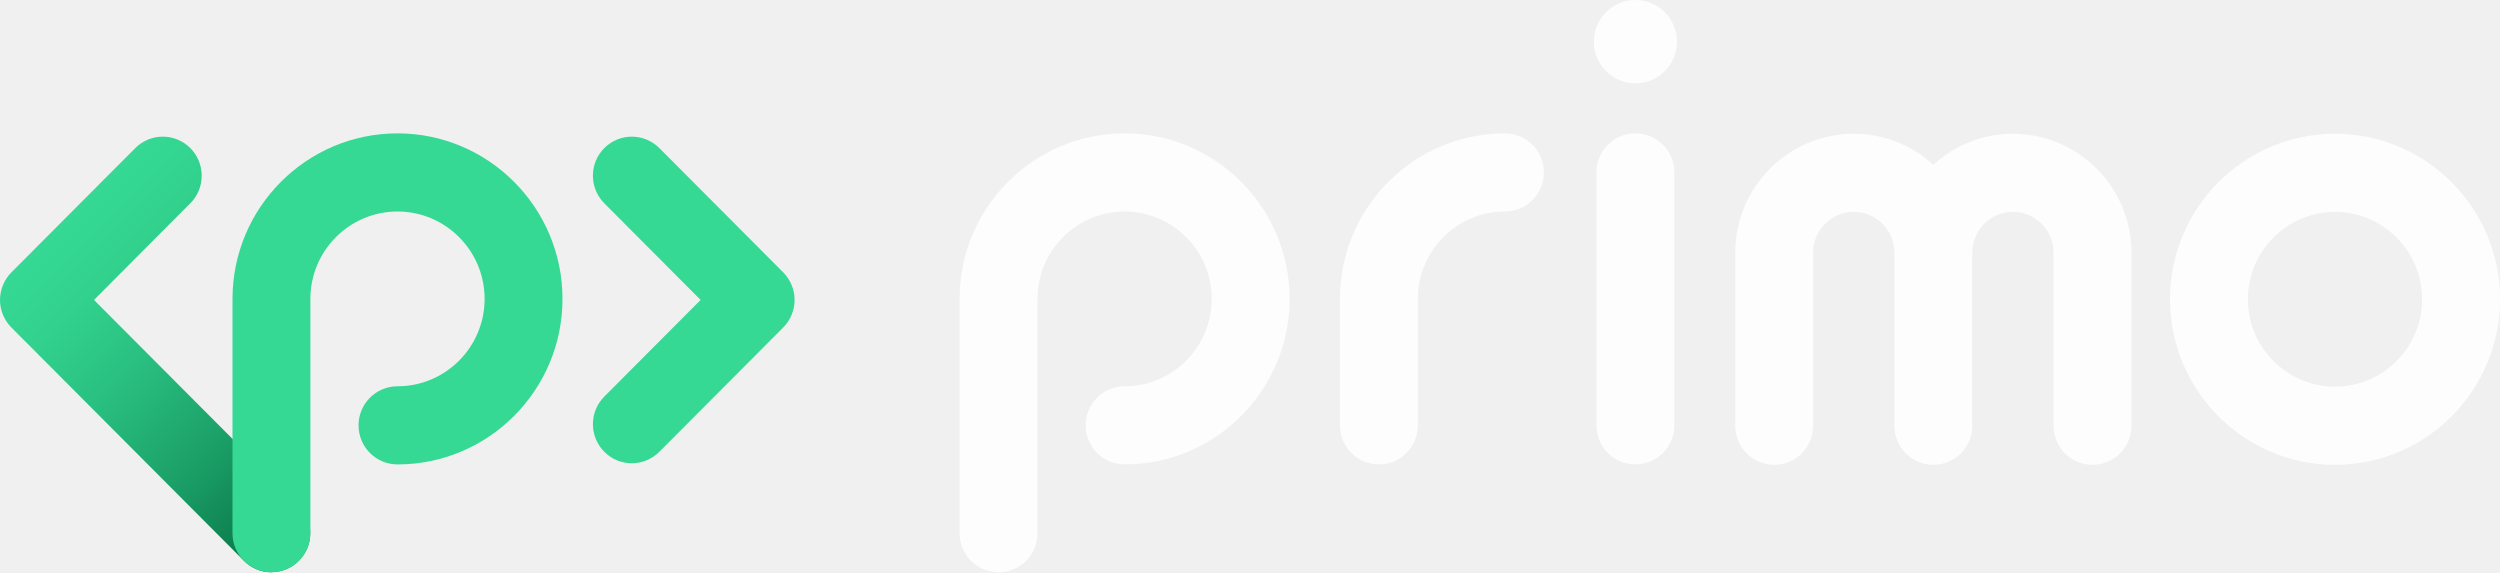
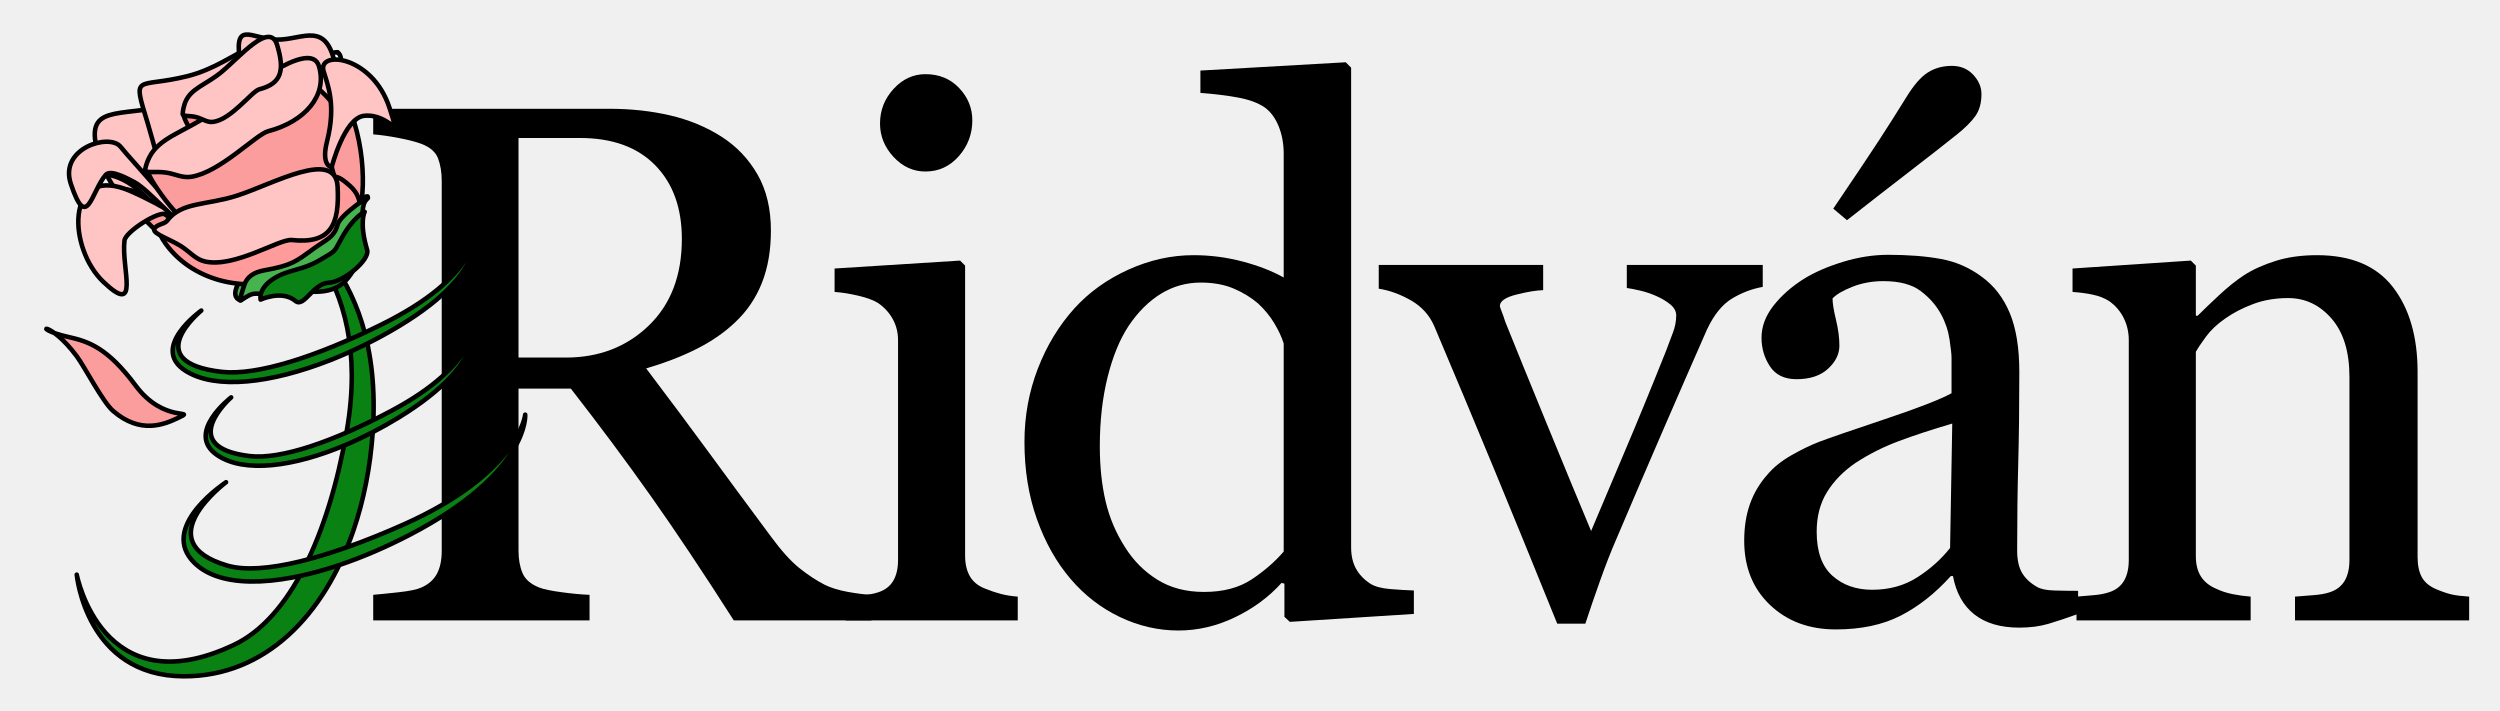
- <svg xmlns="http://www.w3.org/2000/svg" width="948" height="217" viewBox="0 0 948 217" fill="none">
-   <g clip-path="url(#clip0_101_87)">
-     <path d="M885.433 176.257C850.926 176.257 822.867 148.107 822.867 113.488C822.867 78.869 850.926 50.719 885.433 50.719C919.941 50.719 948 78.869 948 113.488C948 148.107 919.941 176.257 885.433 176.257ZM885.433 80.35C867.22 80.35 852.403 95.215 852.403 113.488C852.403 131.761 867.22 146.626 885.433 146.626C903.647 146.626 918.464 131.761 918.464 113.488C918.464 95.215 903.647 80.35 885.433 80.35Z" fill="#FDFDFD" />
-     <path d="M763.303 50.719C751.686 50.719 741.102 55.213 733.127 62.473C725.153 55.164 714.569 50.719 702.952 50.719C678.191 50.719 658.008 70.918 658.008 95.808V161.441C658.008 169.639 664.604 176.257 672.776 176.257C680.947 176.257 687.544 169.639 687.544 161.441V95.808C687.544 87.264 694.435 80.35 702.952 80.35C711.468 80.35 718.359 87.264 718.359 95.808V161.441C718.359 169.639 724.956 176.257 733.127 176.257C741.299 176.257 747.895 169.639 747.895 161.441V95.808C747.895 87.264 754.787 80.35 763.303 80.35C771.819 80.35 778.711 87.264 778.711 95.808V161.441C778.711 169.639 785.307 176.257 793.479 176.257C801.65 176.257 808.247 169.639 808.247 161.441V95.808C808.247 70.967 788.064 50.719 763.303 50.719Z" fill="#FDFDFD" />
-     <path d="M620.153 176.109C611.981 176.109 605.385 169.491 605.385 161.293V65.386C605.385 57.188 611.981 50.571 620.153 50.571C628.324 50.571 634.921 57.188 634.921 65.386V161.293C634.921 169.491 628.324 176.109 620.153 176.109Z" fill="#FDFDFD" />
-     <path d="M620.153 31.607C628.853 31.607 635.905 24.531 635.905 15.803C635.905 7.075 628.853 0 620.153 0C611.453 0 604.401 7.075 604.401 15.803C604.401 24.531 611.453 31.607 620.153 31.607Z" fill="#FDFDFD" />
-     <path d="M522.882 176.109C514.71 176.109 508.114 169.491 508.114 161.293V113.34C508.114 78.721 536.173 50.571 570.68 50.571C578.852 50.571 585.448 57.188 585.448 65.386C585.448 73.584 578.852 80.202 570.68 80.202C552.467 80.202 537.65 95.067 537.65 113.34V161.293C537.65 169.491 531.053 176.109 522.882 176.109Z" fill="#FDFDFD" />
-     <path d="M378.649 217C370.477 217 363.881 210.382 363.881 202.184V113.34C363.881 78.721 391.94 50.571 426.447 50.571C460.955 50.571 489.014 78.721 489.014 113.34C489.014 147.959 460.955 176.109 426.447 176.109C418.276 176.109 411.679 169.491 411.679 161.293C411.679 153.095 418.276 146.477 426.447 146.477C444.661 146.477 459.478 131.612 459.478 113.34C459.478 95.067 444.661 80.202 426.447 80.202C408.234 80.202 393.417 95.067 393.417 113.34V202.184C393.417 210.382 386.82 217 378.649 217Z" fill="#FDFDFD" />
-     <path d="M102.932 217C99.142 217 95.351 215.568 92.496 212.654L4.332 124.205C1.575 121.439 0 117.636 0 113.735C0 109.833 1.575 106.031 4.332 103.265L51.294 56.151C57.053 50.373 66.406 50.373 72.166 56.151C77.925 61.929 77.925 71.313 72.166 77.091L35.64 113.735L113.319 191.665C119.078 197.443 119.078 206.827 113.319 212.605C110.415 215.518 106.673 216.951 102.883 216.951L102.932 217Z" fill="url(#paint0_linear_101_87)" />
-     <path d="M239.584 175.664C235.794 175.664 232.003 174.232 229.148 171.318C223.389 165.54 223.389 156.157 229.148 150.379L265.674 113.735L229.148 77.091C223.389 71.313 223.389 61.929 229.148 56.151C234.908 50.373 244.261 50.373 250.02 56.151L296.982 103.265C299.739 106.031 301.314 109.833 301.314 113.735C301.314 117.636 299.739 121.439 296.982 124.205L250.02 171.318C247.116 174.232 243.375 175.664 239.584 175.664Z" fill="#35D994" />
-     <path d="M102.932 217C94.761 217 88.164 210.382 88.164 202.184V113.34C88.164 78.721 116.223 50.571 150.731 50.571C185.239 50.571 213.298 78.721 213.298 113.34C213.298 147.959 185.239 176.109 150.731 176.109C142.559 176.109 135.963 169.491 135.963 161.293C135.963 153.095 142.559 146.477 150.731 146.477C168.945 146.477 183.762 131.612 183.762 113.34C183.762 95.067 168.945 80.202 150.731 80.202C132.517 80.202 117.7 95.067 117.7 113.34V202.184C117.7 210.382 111.104 217 102.932 217Z" fill="#35D994" />
+ <svg xmlns="http://www.w3.org/2000/svg" clip-rule="evenodd" fill-rule="evenodd" stroke-linecap="round" stroke-linejoin="round" viewBox="0 0 1015.67 288.794">
+   <g>
+     <path d="m354.065 252.055h-55.957c-12.402-19.433-23.608-36.23-33.618-50.391-10.01-14.16-20.874-28.759-32.593-43.798h-21.24v65.918c0 3.418.537 6.421 1.611 9.008 1.075 2.588 3.369 4.566 6.885 5.933 1.758.684 4.834 1.318 9.229 1.904 4.394.586 8.105.928 11.132 1.026v10.4h-87.89v-10.4c2.344-.196 5.737-.537 10.18-1.026 4.444-.488 7.544-1.123 9.302-1.904 2.93-1.27 5.054-3.125 6.372-5.566 1.319-2.442 1.978-5.567 1.978-9.375v-150.293c0-3.418-.488-6.445-1.465-9.082s-3.271-4.639-6.885-6.006c-2.441-.879-5.615-1.685-9.521-2.417-3.907-.733-7.227-1.196-9.961-1.392v-10.4h95.947c8.789 0 17.041.903 24.756 2.71 7.715 1.807 14.697 4.712 20.947 8.716 6.055 3.906 10.889 9.009 14.502 15.308 3.613 6.299 5.42 13.892 5.42 22.778 0 8.008-1.221 15.088-3.662 21.241-2.441 6.152-6.055 11.474-10.84 15.967-4.394 4.199-9.668 7.836-15.82 10.913-6.153 3.076-12.94 5.688-20.362 7.837 10.254 13.574 18.775 25 25.562 34.277s15.112 20.557 24.976 33.838c4.296 5.859 8.178 10.18 11.645 12.964 3.467 2.783 6.909 5.053 10.327 6.811 2.539 1.27 5.713 2.246 9.522 2.93 3.808.683 6.982 1.074 9.521 1.172zm-77.051-154.98c0-12.598-3.613-22.583-10.839-29.956-7.227-7.373-17.432-11.06-30.616-11.06h-24.902v89.209h19.189c13.477 0 24.707-4.321 33.692-12.964 8.984-8.642 13.476-20.386 13.476-35.229z" />
+     <path d="m413.479 252.055h-69.873v-9.668c2.246-.195 4.566-.39 6.958-.586 2.393-.195 4.468-.586 6.226-1.172 2.734-.879 4.761-2.417 6.079-4.614s1.977-5.054 1.977-8.569v-89.209c0-3.125-.708-5.982-2.124-8.57-1.416-2.587-3.393-4.76-5.932-6.518-1.856-1.172-4.541-2.173-8.057-3.003-3.515-.83-6.738-1.343-9.668-1.538v-9.522l50.977-3.222 2.051 2.05v117.774c0 3.418.659 6.25 1.977 8.496s3.394 3.906 6.226 4.98c2.148.879 4.248 1.587 6.299 2.124 2.05.538 4.345.904 6.884 1.099zm-18.457-203.174c0 5.566-1.831 10.425-5.493 14.575s-8.179 6.226-13.55 6.226c-4.98 0-9.301-1.978-12.964-5.933-3.662-3.955-5.493-8.472-5.493-13.55 0-5.371 1.831-10.059 5.493-14.062 3.663-4.004 7.984-6.006 12.964-6.006 5.567 0 10.132 1.88 13.697 5.64 3.564 3.76 5.346 8.13 5.346 13.11z" />
+     <path d="m574.407 249.418-50.391 3.223-2.197-2.051v-13.476l-1.172-.293c-5.078 5.664-11.352 10.302-18.823 13.916-7.471 3.613-15.161 5.42-23.071 5.42-8.203 0-16.138-1.831-23.804-5.494-7.666-3.662-14.331-8.813-19.995-15.454-5.762-6.738-10.327-14.843-13.696-24.316-3.37-9.473-5.054-19.922-5.054-31.348 0-10.449 1.807-20.361 5.42-29.736s8.594-17.578 14.941-24.609c5.957-6.543 13.257-11.768 21.9-15.674 8.642-3.906 17.456-5.86 26.44-5.86 6.738 0 13.355.855 19.849 2.564s12.085 3.882 16.772 6.518v-50.244c0-4.101-.683-7.837-2.051-11.206-1.367-3.369-3.271-5.933-5.713-7.691-2.734-1.855-6.42-3.198-11.059-4.028s-9.644-1.44-15.015-1.831v-9.082l59.033-3.369 2.198 2.197v194.824c0 3.418.659 6.323 1.977 8.716 1.319 2.392 3.247 4.419 5.786 6.079 1.856 1.172 4.541 1.904 8.057 2.197s6.738.488 9.668.586zm-52.881-25.341v-84.522c-.781-2.539-2.051-5.273-3.808-8.203-1.758-2.93-3.956-5.615-6.592-8.057-2.832-2.441-6.153-4.467-9.961-6.079-3.809-1.611-8.252-2.417-13.33-2.417-5.86 0-11.255 1.514-16.187 4.541-4.931 3.028-9.302 7.373-13.11 13.037-3.613 5.469-6.47 12.427-8.569 20.874-2.1 8.448-3.15 17.798-3.15 28.052 0 8.203.781 15.65 2.344 22.339 1.562 6.689 4.199 12.915 7.91 18.677 3.418 5.469 7.788 9.863 13.11 13.183 5.323 3.321 11.646 4.981 18.97 4.981 7.813 0 14.282-1.709 19.409-5.127s9.449-7.178 12.964-11.279z" />
+     <path d="m716.145 116.557c-4.394.781-8.569 2.368-12.524 4.761-3.955 2.392-7.349 6.616-10.181 12.671-5.762 13.086-11.719 26.733-17.871 40.942s-12.549 29.126-19.189 44.751c-1.953 4.492-4.029 9.815-6.226 15.967s-4.224 12.06-6.079 17.724h-11.426c-9.277-22.949-17.822-43.872-25.635-62.768-7.812-18.897-15.918-38.257-24.316-58.081-1.953-4.492-5.103-7.984-9.448-10.474-4.346-2.49-8.716-4.077-13.111-4.761v-9.667h66.797v10.253c-2.929.098-6.591.708-10.986 1.831-4.395 1.124-6.592 2.662-6.592 4.615 0 .293.244 1.05.733 2.27.488 1.221.976 2.613 1.464 4.175 4.004 9.961 9.668 23.877 16.993 41.748 7.324 17.871 13.281 32.275 17.871 43.213 3.515-8.398 7.934-18.848 13.257-31.348 5.322-12.5 11.059-26.465 17.211-41.894.977-2.637 1.905-5.103 2.784-7.398s1.318-4.614 1.318-6.958c0-1.66-.806-3.149-2.417-4.467-1.611-1.319-3.54-2.466-5.786-3.443-2.246-.976-4.443-1.709-6.592-2.197-2.148-.488-3.906-.83-5.273-1.025v-9.375h55.224z" />
+     <path d="m844.261 249.418c-4.59 1.661-8.619 3.003-12.085 4.029-3.467 1.025-7.398 1.538-11.792 1.538-7.618 0-13.697-1.782-18.238-5.347-4.541-3.564-7.446-8.765-8.716-15.6h-.878c-6.348 7.031-13.16 12.402-20.435 16.113s-16.04 5.566-26.294 5.566c-10.84 0-19.751-3.32-26.733-9.961-6.983-6.64-10.474-15.332-10.474-26.074 0-5.566.781-10.547 2.344-14.941 1.562-4.395 3.906-8.35 7.031-11.866 2.441-2.929 5.664-5.542 9.668-7.837 4.004-2.294 7.764-4.125 11.279-5.493 4.395-1.66 13.306-4.736 26.734-9.228 13.427-4.492 22.485-8.008 27.173-10.547v-14.502c0-1.27-.269-3.711-.806-7.324-.537-3.614-1.685-7.031-3.443-10.254-1.953-3.613-4.711-6.763-8.276-9.448-3.564-2.686-8.618-4.029-15.161-4.029-4.492 0-8.667.757-12.524 2.271-3.858 1.513-6.568 3.1-8.13 4.761 0 1.953.464 4.834 1.391 8.642.928 3.809 1.392 7.324 1.392 10.547 0 3.418-1.538 6.543-4.614 9.375-3.077 2.832-7.349 4.248-12.818 4.248-4.883 0-8.471-1.733-10.766-5.2s-3.443-7.349-3.443-11.646c0-4.492 1.587-8.789 4.761-12.89 3.174-4.102 7.3-7.764 12.378-10.987 4.394-2.734 9.717-5.053 15.967-6.958 6.25-1.904 12.353-2.856 18.31-2.856 8.203 0 15.357.561 21.46 1.685 6.104 1.123 11.646 3.54 16.626 7.25 4.981 3.614 8.765 8.521 11.353 14.722s3.882 14.185 3.882 23.95c0 13.965-.147 26.343-.44 37.134s-.439 22.583-.439 35.376c0 3.809.659 6.836 1.977 9.082 1.319 2.246 3.345 4.151 6.079 5.713 1.465.879 3.784 1.367 6.958 1.465s6.421.146 9.742.146zm-51.124-77.343c-8.3 2.441-15.576 4.834-21.826 7.177-6.25 2.344-12.06 5.274-17.431 8.789-4.883 3.321-8.741 7.251-11.573 11.792s-4.248 9.937-4.248 16.187c0 8.105 2.124 14.062 6.372 17.871s9.644 5.713 16.187 5.713c6.934 0 13.037-1.685 18.31-5.054 5.274-3.369 9.717-7.348 13.331-11.938zm11.866-133.887c0 3.711-.855 6.738-2.564 9.082-1.709 2.344-4.223 4.834-7.544 7.471-4.883 3.906-11.255 8.887-19.116 14.941-7.861 6.055-16.333 12.646-25.415 19.775l-5.566-4.688c8.789-12.988 14.917-22.143 18.383-27.466 3.467-5.322 7.203-11.206 11.206-17.651 3.028-4.981 5.958-8.374 8.79-10.181 2.832-1.807 6.103-2.71 9.814-2.71 3.516 0 6.396 1.196 8.643 3.589 2.246 2.393 3.369 5.005 3.369 7.837z" />
+     <path d="m1003.14 252.055h-70.754v-9.668c2.246-.195 4.711-.39 7.397-.586 2.686-.195 4.907-.586 6.665-1.172 2.734-.879 4.761-2.417 6.079-4.614s1.978-5.054 1.978-8.569v-74.268c0-10.254-2.417-18.164-7.251-23.73-4.834-5.567-10.718-8.35-17.652-8.35-5.175 0-9.912.806-14.209 2.417s-8.105 3.589-11.425 5.933c-3.223 2.246-5.787 4.663-7.691 7.251s-3.296 4.663-4.175 6.225v83.057c0 3.32.684 6.055 2.051 8.203s3.418 3.809 6.152 4.98c2.051.977 4.273 1.709 6.665 2.198 2.393.488 4.859.83 7.398 1.025v9.668h-70.752v-9.668c2.246-.195 4.565-.39 6.958-.586 2.393-.195 4.468-.586 6.226-1.172 2.734-.879 4.76-2.417 6.079-4.614 1.318-2.197 1.977-5.054 1.977-8.569v-89.209c0-3.321-.708-6.372-2.124-9.156-1.416-2.783-3.393-5.053-5.932-6.811-1.856-1.172-4.053-2.026-6.592-2.564-2.539-.537-5.274-.903-8.203-1.098v-9.522l48.047-3.222 2.05 2.05v20.362h.733c2.343-2.344 5.273-5.152 8.789-8.423 3.515-3.272 6.836-5.933 9.961-7.983 3.613-2.344 7.91-4.297 12.89-5.86 4.981-1.562 10.596-2.344 16.846-2.344 13.867 0 24.146 4.322 30.835 12.964 6.689 8.643 10.034 20.142 10.034 34.497v75.147c0 3.418.586 6.177 1.758 8.276 1.172 2.1 3.174 3.736 6.006 4.907 2.344.977 4.37 1.661 6.079 2.051 1.709.391 4.077.684 7.107.879z" />
  </g>
-   <defs>
-     <linearGradient id="paint0_linear_101_87" x1="27.813" y1="79.708" x2="137.201" y2="188.744" gradientUnits="userSpaceOnUse">
-       <stop stop-color="#35D994" />
-       <stop offset="0.16" stop-color="#32D28E" />
-       <stop offset="0.38" stop-color="#29BF80" />
-       <stop offset="0.64" stop-color="#1CA169" />
-       <stop offset="0.93" stop-color="#097649" />
-       <stop offset="0.95" stop-color="#097548" />
-     </linearGradient>
-     <clipPath id="clip0_101_87">
-       <rect width="948" height="217" fill="white" />
-     </clipPath>
-   </defs>
+   <g fill-rule="evenodd" stroke="#000" stroke-linecap="round" stroke-linejoin="round" stroke-width="1.85">
+     <path d="m97.737 122.006s-3.091-.532-1.863-4.567c1.132-3.722 3.452-7.611 7.453-8.329 11.165-2.004 12.84-3.545 19.938-8.721 5.217-3.804 8.46-4.629 9.842-9.87 1.1-4.171 19.054-13.131 15.888-10.167-4.714 4.412-.95 19.176-14.951 29.385-7.553 5.507-19.172 7.774-28.273 8.694-7.77.785-8.034 3.575-8.034 3.575z" fill="#47b34f" />
+     <path d="m40.022 62.878c-6.416-21.166 8.194-14.926 29.285-20.247 21.091-5.321 40.676-20.189 47.091.977 6.416 21.167-5.48 42.639-26.571 47.96-5.287 1.334-10.636 4.961-15.806 4.167-15.453-2.374-29.192-16.997-33.999-32.857z" fill="#ffc5c5" />
+     <g fill="#0a8113">
+       <path d="m31.178 233.459s10.273 53.949 63.931 28.49c22.606-10.725 38.272-44.269 45.755-86.806 11.647-66.212-30.137-88.977-30.137-88.977s45.658 18.158 40.705 89.443c-.978 14.075-3.642 27.599-7.852 39.889-11.824 34.528-35.838 59.322-68.883 59.263-39.702-.071-43.519-41.302-43.519-41.302z" />
+       <path d="m91.838 195.908s-32.552 24.249.569 33.884c13.954 4.059 40.889-3.073 71.285-16.578 47.315-21.022 49.683-44.746 49.683-44.746s1.854 23.365-46.784 48.731c-9.603 5.008-19.354 9.199-28.758 12.364-26.419 8.89-50.102 9.682-60.094-2.245-12.004-14.331 14.099-31.41 14.099-31.41z" />
+       <path d="m93.902 161.446s-22.904 20.135 7.409 23.833c12.771 1.558 34.365-5.986 57.62-18.347 36.198-19.241 33.378-36.187 33.378-36.187s6.36 16.298-30.082 38.725c-7.195 4.428-14.684 8.294-22.085 11.403-20.794 8.736-40.9 11.507-51.888 4.032-13.201-8.981 5.649-23.459 5.649-23.459z" />
+       <path d="m81.779 126.169s-25.751 21.041 8.33 24.905c14.358 1.628 38.635-6.255 64.78-19.172 40.696-20.106 37.526-37.814 37.526-37.814s7.15 17.031-33.821 40.466c-8.089 4.628-16.508 8.667-24.83 11.916-23.377 9.129-45.982 12.025-58.336 4.214-14.842-9.385 6.351-24.515 6.351-24.515z" />
+     </g>
+     <path d="m57.682 87.877c-17.404-19.682-28.052-11.431-12.402-11.376 8.276.029 16.279 1.007 34.057 20.261 17.778 19.254 27.039 5.528 21.692 13.734-5.346 8.205-30.212-7.763-43.347-22.619z" fill="#fc9d9d" />
+     <path d="m60.061 50.255c-6.416-21.166-4.811-14.043 16.28-19.364 21.091-5.321 32.011-23.879 38.427-2.712 6.416 21.167 2.151 38.731-18.94 44.052-5.287 1.334-10.636 4.961-15.806 4.167-15.453-2.374-15.153-10.282-19.961-26.142z" fill="#ffc5c5" />
+     <path d="m112.887 55.066c-3.775-27.739 3.669-.919 8.029-7.835 3.906-6.195 8.369-6.184 9.784-7.456 4.208-3.784 4.879-14.263 5.788-17.569.624-2.267 1.334-1.219 3.474 7.9 5.524 23.539.48 57.78-6.614 64.159s-16.608-10.885-20.461-39.2z" fill="#fff" />
+     <path d="m112.636 44.996c.278-1.594.685-3.056 1.06-4.18 2.156-6.464 5.846-6.134 10.319-10.259 5.37-4.952 13.924-14.127 14.572-6.141.956 11.793-1.273 18.093-6.902 18.133-1.824.013-8.437 10.743-12.73 9.601-1.302-.346-2.114-2.495-3.348-3.933-1.487-1.734-3.227-1.756-2.971-3.221z" fill="#fff" />
+     <path d="m31.191 144.739c-11.575-15.574-19.156-11.391-3.563-7.876 8.246 1.859 15.915 4.23 27.49 19.804 11.575 15.574 25.202 9.352 17.245 13.114-5.76 2.723-15.297 6.729-26.39-2.801-4.23-3.634-11.587-17.942-14.782-22.241z" fill="#fc9d9d" />
+     <path d="m78.928 55.582c-12.875-21.563 5.898-2.286 11.523-9.857 5.039-6.782 12.481-8.621 14.537-10.268 6.116-4.898 4.747-13.912 5.478-17.045.501-2.148 1.934-1.569 7.664 5.147 14.793 17.337 14.514 47.973 4.204 56.229s-30.264-2.197-43.406-24.207z" fill="#ff9090" />
+     <path d="m60.753 81.516c-12.832-13.904-21.435-9.404-19.885-11.613 1.549-2.21 5.083-10.371 17.915 3.532 12.832 13.904 28.374 13.244 26.824 15.454-1.55 2.21-12.022 6.531-24.854-7.373z" fill="#fc9d9d" />
+     <path d="m50.575 97.714c-1.391 10.987 6.611 31.278-8.584 16.799-14.416-13.736-15.206-46.341 8.697-37.795 7.298 2.609 28.108 13.786 26.872 15.894-.773 1.318-5.372-3.251-10.224-5.59-2.909-1.402-16.303 7.08-16.76 10.691z" fill="#ffc5c5" />
+     <path d="m42.948 71.037c-5.926 6.904-7.619 23.434-14.191 3.593-4.795-14.473 15.788-20.596 20.226-15.001 4.438 5.595 27.111 29.557 24.714 30.619-1.498.664-13.608-13.349-19.036-16.217-1.436-.759-3.506-1.873-5.538-2.685-2.573-1.029-5.086-1.576-6.174-.308z" fill="#ffc5c5" />
+     <path d="m97.86 27.086c-3.487-19.929 3.997-11.154 14.646-10.989 10.649.165 20.428-8.342 23.916 11.587 3.487 19.929-2.318 35.95-12.967 35.785-2.669-.042-5.345 1.903-7.978.032-7.87-5.593-15.004-21.483-17.617-36.416z" fill="#ffc5c5" />
+     <path d="m65.604 79.13c-17.461-24.401 9.461-3.313 19.132-12.896 8.663-8.584 20.474-11.519 23.875-13.687 10.115-6.447 15.127-19.624 16.642-23.43 1.038-2.609-2.861.512 5.257 7.941 20.957 19.175 16.84 55.702-.21 66.569-17.05 10.867-46.873.41-64.697-24.498z" fill="#fc9d9d" />
+     <path d="m144.035 50.108c-5.718-18.863 1.803-20.184-4.174-8.171-3.161 6.353-9.679 11.21-3.962 30.074 5.718 18.864-2.705 23.775 4.697 21.908 7.402-1.868 9.157-24.947 3.439-43.811z" fill="#fc9d9d" />
+     <path d="m67.456 99.241c-8.934-12.211 9.865-1.853 22.242-7.238 11.087-4.824 22.959-6.46 26.867-7.677 11.621-3.618 14.585-9.592 17.377-11.734 1.913-1.469 3.686-1.157 8.35 3.039 12.041 10.833-5.234 31.406-24.823 37.504-19.59 6.098-39.658.259-50.013-13.894z" fill="#ff9b9b" />
+     <path d="m58.954 68.938c.308-1.806.995-3.567 1.687-4.963 3.979-8.033 13.871-10.242 24.639-17.503 12.93-8.718 40.86-31.406 44.33-19.502 3.469 11.904-5.759 22.436-20.705 26.358-4.843 1.271-19.508 16.695-31.224 18.498-3.554.547-6.294-1.069-9.96-1.674-4.422-.731-9.05.447-8.767-1.214z" fill="#ffc5c5" />
+     <path d="m74.221 46.188c.085-1.444.418-2.831.776-3.924 2.059-6.282 8.286-7.535 14.762-12.826 7.776-6.353 19.855-20.971 22.83-11.155 2.976 9.816 2.173 15.611-7.2 17.976-3.037.766-11.511 12.45-18.938 13.276-2.252.25-4.116-1.204-6.513-1.893-2.891-.83-5.796-.127-5.717-1.455z" fill="#ffc5c5" />
+     <path d="m97.899 121.998c-.932.607.038-1.954 1.266-5.989 1.132-3.722 4.212-5.468 8.213-6.186 11.165-2.004 12.84-3.545 19.938-8.721 5.217-3.804 8.46-4.629 9.842-9.87 1.1-4.171 15.051-13.266 11.885-10.301-4.714 4.412 3.053 19.31-10.948 29.52-7.553 5.507-19.172 7.774-28.273 8.694-7.77.785-5.641-1.236-11.923 2.854z" fill="#47b34f" />
+     <path d="m62.665 93.12c.71-2.006 4.176-2.026 5.18-3.386 5.774-7.82 16.174-6.257 28.576-10.298 14.892-4.852 39.915-19.136 40.737-3.595.822 15.542-2.761 23.343-18.604 21.672-5.133-.541-23.257 11.509-35.393 8.696-3.681-.853-6.065-3.919-9.602-6.183-4.266-2.73-11.548-5.063-10.894-6.907z" fill="#ffc5c5" />
+     <path d="m119.687 117.473s2.28-4.61 5.875-4.691c4.812-.108 5.694-.845 9.259-3.18 2.62-1.716 4.049-1.888 5.291-4.802.989-2.318 7.582-5.617 7.582-5.617s-2.657 12.261-9.688 16.867c-3.793 2.484-8.825 2.702-12.655 2.376-3.27-.278-5.664-.953-5.664-.953z" fill="#0a8114" />
+     <path d="m147.932 47.05c10.731-1.153 15.139 11.603 10.316-3.211-6.998-21.493-29.395-23.51-26.773-14.857 1.722 5.679 5.136 13.655 1.395 28.428-2.554 10.085 1.866 10.529 1.866 10.529s5.096-20.02 13.196-20.89z" fill="#ffc5c5" />
+     <path d="m105.865 121.724s-1.038-4.287 4.946-8.282c5.984-3.996 11.973-3.492 18.989-7.7 1.647-.988 2.822-1.659 3.703-2.192 2.874-1.738 2.617-2 5.374-6.941 4.849-8.692 9.28-10.546 9.28-10.546s-2.352 4.172 1.012 15.542c1.14 3.851-9.417 12.964-15.697 13.262-6.281.298-10.001 10.267-13.419 7.415-5.535-4.618-14.188-.559-14.188-.559z" fill="#0a8114" />
+   </g>
</svg>
